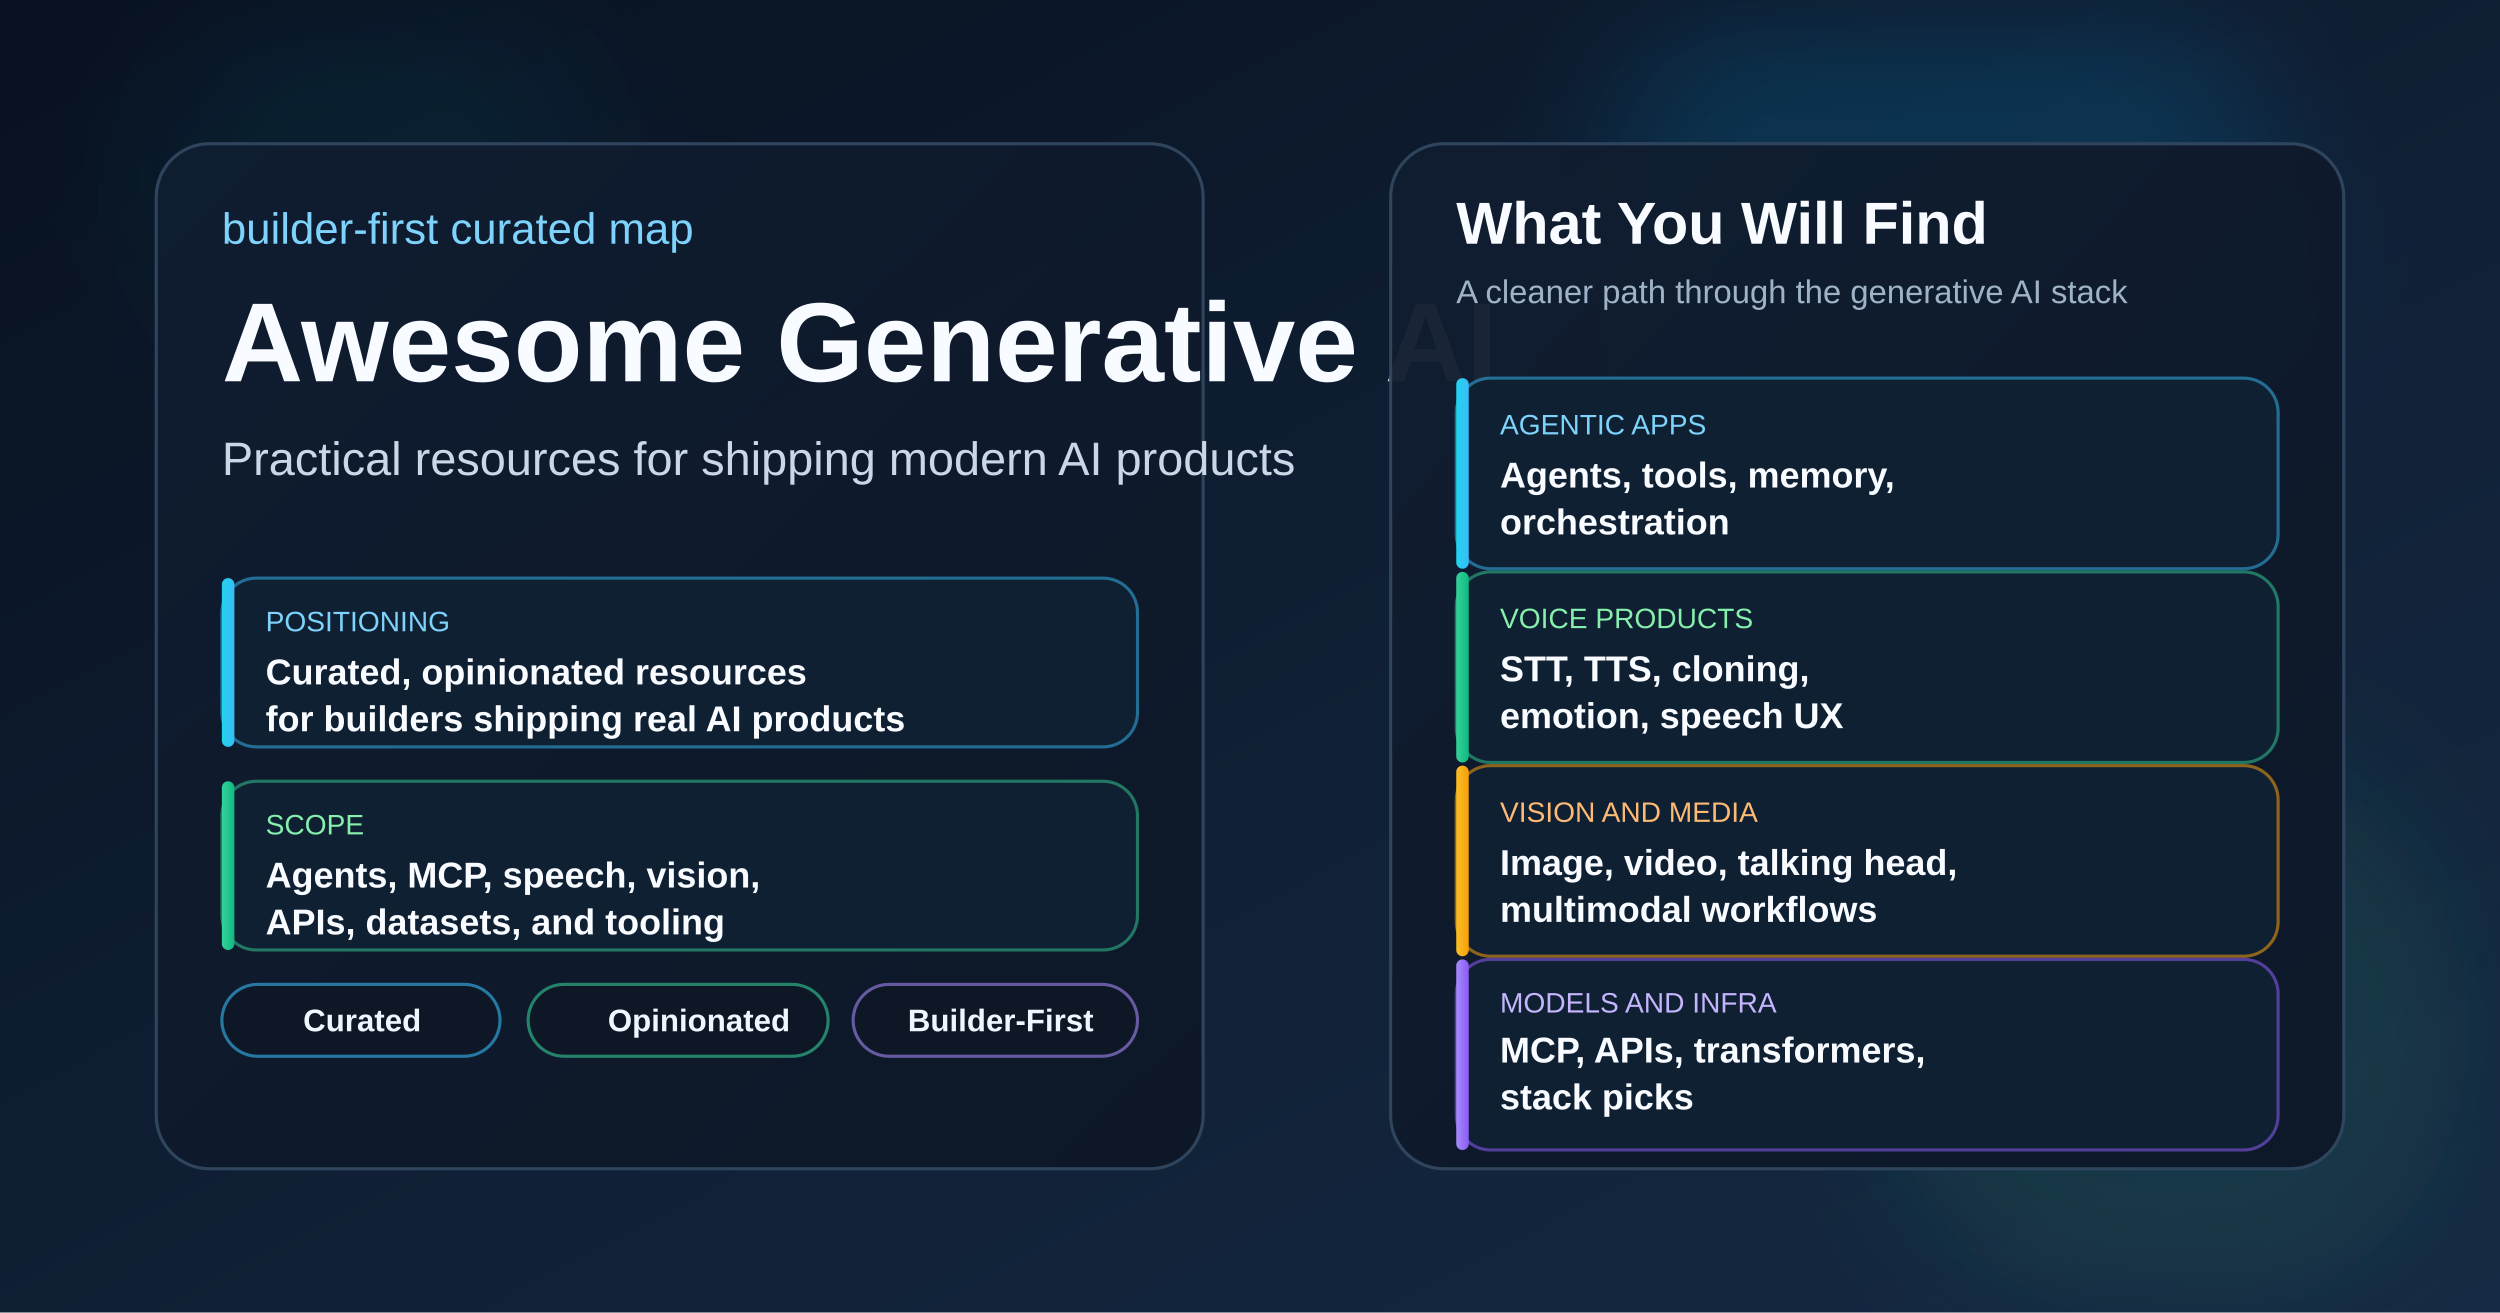
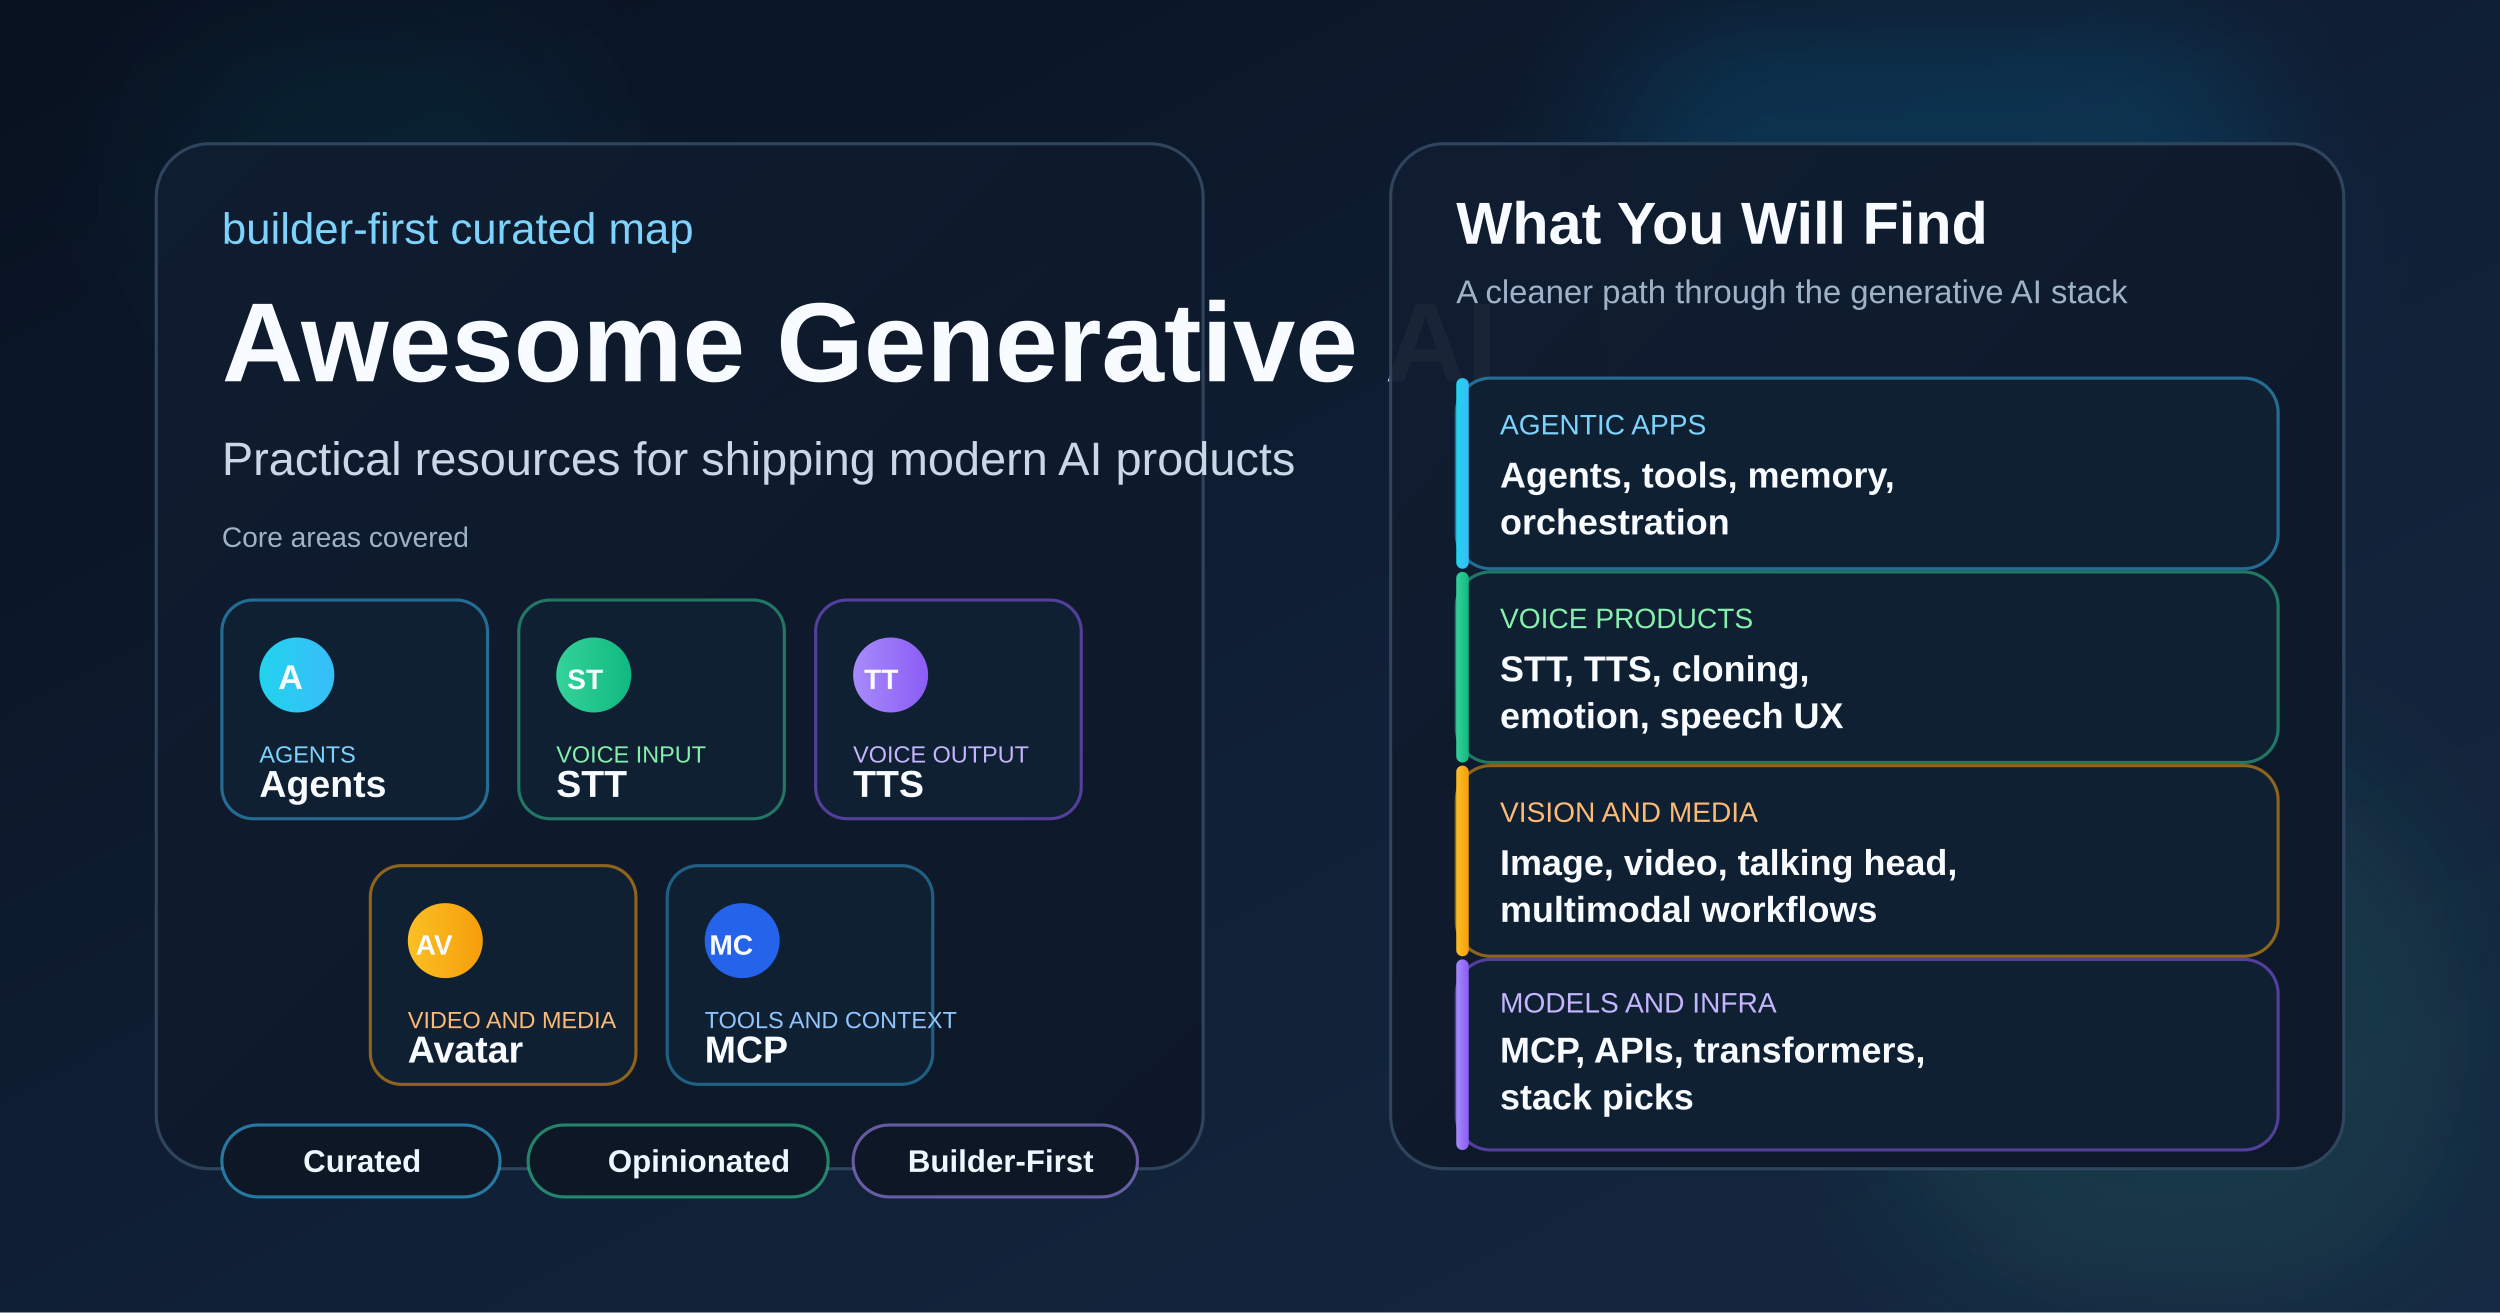
<svg xmlns="http://www.w3.org/2000/svg" width="1600" height="840" viewBox="0 0 1600 840" role="img" aria-labelledby="title desc">
  <defs>
    <linearGradient id="bg" x1="0" y1="0" x2="1" y2="1">
      <stop offset="0%" stop-color="#08111f" />
      <stop offset="55%" stop-color="#102036" />
      <stop offset="100%" stop-color="#152942" />
    </linearGradient>
    <linearGradient id="panel" x1="0" y1="0" x2="1" y2="1">
      <stop offset="0%" stop-color="#101d30" stop-opacity="0.96" />
      <stop offset="100%" stop-color="#0c1727" stop-opacity="0.96" />
    </linearGradient>
    <linearGradient id="cyan" x1="0" y1="0" x2="1" y2="0">
      <stop offset="0%" stop-color="#22d3ee" />
      <stop offset="100%" stop-color="#38bdf8" />
    </linearGradient>
    <linearGradient id="green" x1="0" y1="0" x2="1" y2="0">
      <stop offset="0%" stop-color="#34d399" />
      <stop offset="100%" stop-color="#10b981" />
    </linearGradient>
    <linearGradient id="gold" x1="0" y1="0" x2="1" y2="0">
      <stop offset="0%" stop-color="#fbbf24" />
      <stop offset="100%" stop-color="#f59e0b" />
    </linearGradient>
    <linearGradient id="violet" x1="0" y1="0" x2="1" y2="0">
      <stop offset="0%" stop-color="#a78bfa" />
      <stop offset="100%" stop-color="#8b5cf6" />
    </linearGradient>
    <filter id="blur" x="-25%" y="-25%" width="150%" height="150%">
      <feGaussianBlur stdDeviation="42" />
    </filter>
  </defs>
  <rect width="1600" height="840" fill="url(#bg)" />
  <circle cx="1240" cy="160" r="220" fill="#0ea5e9" fill-opacity="0.16" filter="url(#blur)" />
  <circle cx="1390" cy="660" r="190" fill="#34d399" fill-opacity="0.10" filter="url(#blur)" />
  <circle cx="240" cy="120" r="140" fill="#22d3ee" fill-opacity="0.06" filter="url(#blur)" />
  <g font-family="Segoe UI, Arial, sans-serif">
    <g transform="translate(100,92)">
      <rect x="0" y="0" width="670" height="656" rx="34" fill="url(#panel)" stroke="#314760" stroke-opacity="0.95" stroke-width="2" />
      <text x="42" y="64" font-size="28" fill="#7dd3fc">builder-first curated map</text>
      <text x="42" y="152" font-size="72" font-weight="700" fill="#f8fbff">Awesome Generative AI</text>
      <text x="42" y="212" font-size="30" fill="#c9d7e7">Practical resources for shipping modern AI products</text>
-       <g transform="translate(42,278)">
-         <rect x="0" y="0" width="586" height="108" rx="22" fill="#102033" stroke="#38bdf8" stroke-opacity="0.50" stroke-width="2" />
-         <rect x="0" y="0" width="8" height="108" rx="4" fill="url(#cyan)" />
-         <text x="28" y="34" font-size="18" fill="#7dd3fc">POSITIONING</text>
-         <text x="28" y="68" font-size="23" font-weight="700" fill="#f8fbff">
-           <tspan x="28" dy="0">Curated, opinionated resources</tspan>
-           <tspan x="28" dy="30">for builders shipping real AI products</tspan>
-         </text>
+       <text x="42" y="258" font-size="18" fill="#9fb3c8">Core areas covered</text>
+       <g transform="translate(42,292)">
+         <rect x="0" y="0" width="170" height="140" rx="20" fill="#102033" stroke="#38bdf8" stroke-opacity="0.50" stroke-width="2" />
+         <circle cx="48" cy="48" r="24" fill="url(#cyan)" />
+         <text x="36" y="57" font-size="22" font-weight="700" fill="#f8fbff">A</text>
+         <text x="24" y="104" font-size="15" fill="#7dd3fc">AGENTS</text>
+         <text x="24" y="126" font-size="24" font-weight="700" fill="#f8fbff">Agents</text>
      </g>
-       <g transform="translate(42,408)">
-         <rect x="0" y="0" width="586" height="108" rx="22" fill="#102033" stroke="#34d399" stroke-opacity="0.50" stroke-width="2" />
-         <rect x="0" y="0" width="8" height="108" rx="4" fill="url(#green)" />
-         <text x="28" y="34" font-size="18" fill="#86efac">SCOPE</text>
-         <text x="28" y="68" font-size="23" font-weight="700" fill="#f8fbff">
-           <tspan x="28" dy="0">Agents, MCP, speech, vision,</tspan>
-           <tspan x="28" dy="30">APIs, datasets, and tooling</tspan>
-         </text>
+       <g transform="translate(232,292)">
+         <rect x="0" y="0" width="170" height="140" rx="20" fill="#102033" stroke="#34d399" stroke-opacity="0.50" stroke-width="2" />
+         <circle cx="48" cy="48" r="24" fill="url(#green)" />
+         <text x="31" y="57" font-size="18" font-weight="700" fill="#f8fbff">ST</text>
+         <text x="24" y="104" font-size="15" fill="#86efac">VOICE INPUT</text>
+         <text x="24" y="126" font-size="24" font-weight="700" fill="#f8fbff">STT</text>
      </g>
-       <g transform="translate(42,538)">
+       <g transform="translate(422,292)">
+         <rect x="0" y="0" width="170" height="140" rx="20" fill="#102033" stroke="#8b5cf6" stroke-opacity="0.55" stroke-width="2" />
+         <circle cx="48" cy="48" r="24" fill="url(#violet)" />
+         <text x="31" y="57" font-size="18" font-weight="700" fill="#f8fbff">TT</text>
+         <text x="24" y="104" font-size="15" fill="#c4b5fd">VOICE OUTPUT</text>
+         <text x="24" y="126" font-size="24" font-weight="700" fill="#f8fbff">TTS</text>
+       </g>
+       <g transform="translate(137,462)">
+         <rect x="0" y="0" width="170" height="140" rx="20" fill="#102033" stroke="#f59e0b" stroke-opacity="0.55" stroke-width="2" />
+         <circle cx="48" cy="48" r="24" fill="url(#gold)" />
+         <text x="29" y="57" font-size="18" font-weight="700" fill="#f8fbff">AV</text>
+         <text x="24" y="104" font-size="15" fill="#fdba74">VIDEO AND MEDIA</text>
+         <text x="24" y="126" font-size="24" font-weight="700" fill="#f8fbff">Avatar</text>
+       </g>
+       <g transform="translate(327,462)">
+         <rect x="0" y="0" width="170" height="140" rx="20" fill="#102033" stroke="#38bdf8" stroke-opacity="0.42" stroke-width="2" />
+         <circle cx="48" cy="48" r="24" fill="#2563eb" />
+         <text x="27" y="57" font-size="18" font-weight="700" fill="#f8fbff">MC</text>
+         <text x="24" y="104" font-size="15" fill="#93c5fd">TOOLS AND CONTEXT</text>
+         <text x="24" y="126" font-size="24" font-weight="700" fill="#f8fbff">MCP</text>
+       </g>
+       <g transform="translate(42,628)">
        <rect x="0" y="0" width="178" height="46" rx="23" fill="#0d1726" stroke="#38bdf8" stroke-opacity="0.58" stroke-width="2" />
        <text x="52" y="30" font-size="20" font-weight="600" fill="#eef6ff">Curated</text>
        <rect x="196" y="0" width="192" height="46" rx="23" fill="#0d1726" stroke="#34d399" stroke-opacity="0.58" stroke-width="2" />
        <text x="247" y="30" font-size="20" font-weight="600" fill="#eef6ff">Opinionated</text>
        <rect x="404" y="0" width="182" height="46" rx="23" fill="#0d1726" stroke="#a78bfa" stroke-opacity="0.58" stroke-width="2" />
        <text x="439" y="30" font-size="20" font-weight="600" fill="#eef6ff">Builder-First</text>
      </g>
    </g>
    <g transform="translate(890,92)">
      <rect x="0" y="0" width="610" height="656" rx="34" fill="url(#panel)" stroke="#314760" stroke-opacity="0.95" stroke-width="2" />
      <text x="42" y="64" font-size="38" font-weight="700" fill="#f8fbff">What You Will Find</text>
      <text x="42" y="102" font-size="21" fill="#9fb3c8">A cleaner path through the generative AI stack</text>
      <g transform="translate(42,150)">
        <rect x="0" y="0" width="526" height="122" rx="22" fill="#102033" stroke="#38bdf8" stroke-opacity="0.50" stroke-width="2" />
        <rect x="0" y="0" width="8" height="122" rx="4" fill="url(#cyan)" />
        <text x="28" y="36" font-size="18" fill="#7dd3fc">AGENTIC APPS</text>
        <text x="28" y="70" font-size="23" font-weight="700" fill="#f8fbff">
          <tspan x="28" dy="0">Agents, tools, memory,</tspan>
          <tspan x="28" dy="30">orchestration</tspan>
        </text>
      </g>
      <g transform="translate(42,274)">
        <rect x="0" y="0" width="526" height="122" rx="22" fill="#102033" stroke="#34d399" stroke-opacity="0.50" stroke-width="2" />
        <rect x="0" y="0" width="8" height="122" rx="4" fill="url(#green)" />
        <text x="28" y="36" font-size="18" fill="#86efac">VOICE PRODUCTS</text>
        <text x="28" y="70" font-size="23" font-weight="700" fill="#f8fbff">
          <tspan x="28" dy="0">STT, TTS, cloning,</tspan>
          <tspan x="28" dy="30">emotion, speech UX</tspan>
        </text>
      </g>
      <g transform="translate(42,398)">
        <rect x="0" y="0" width="526" height="122" rx="22" fill="#102033" stroke="#f59e0b" stroke-opacity="0.55" stroke-width="2" />
        <rect x="0" y="0" width="8" height="122" rx="4" fill="url(#gold)" />
        <text x="28" y="36" font-size="18" fill="#fdba74">VISION AND MEDIA</text>
        <text x="28" y="70" font-size="23" font-weight="700" fill="#f8fbff">
          <tspan x="28" dy="0">Image, video, talking head,</tspan>
          <tspan x="28" dy="30">multimodal workflows</tspan>
        </text>
      </g>
      <g transform="translate(42,522)">
        <rect x="0" y="0" width="526" height="122" rx="22" fill="#102033" stroke="#8b5cf6" stroke-opacity="0.55" stroke-width="2" />
        <rect x="0" y="0" width="8" height="122" rx="4" fill="url(#violet)" />
        <text x="28" y="34" font-size="18" fill="#c4b5fd">MODELS AND INFRA</text>
        <text x="28" y="66" font-size="23" font-weight="700" fill="#f8fbff">
          <tspan x="28" dy="0">MCP, APIs, transformers,</tspan>
          <tspan x="28" dy="30">stack picks</tspan>
        </text>
      </g>
    </g>
  </g>
</svg>
